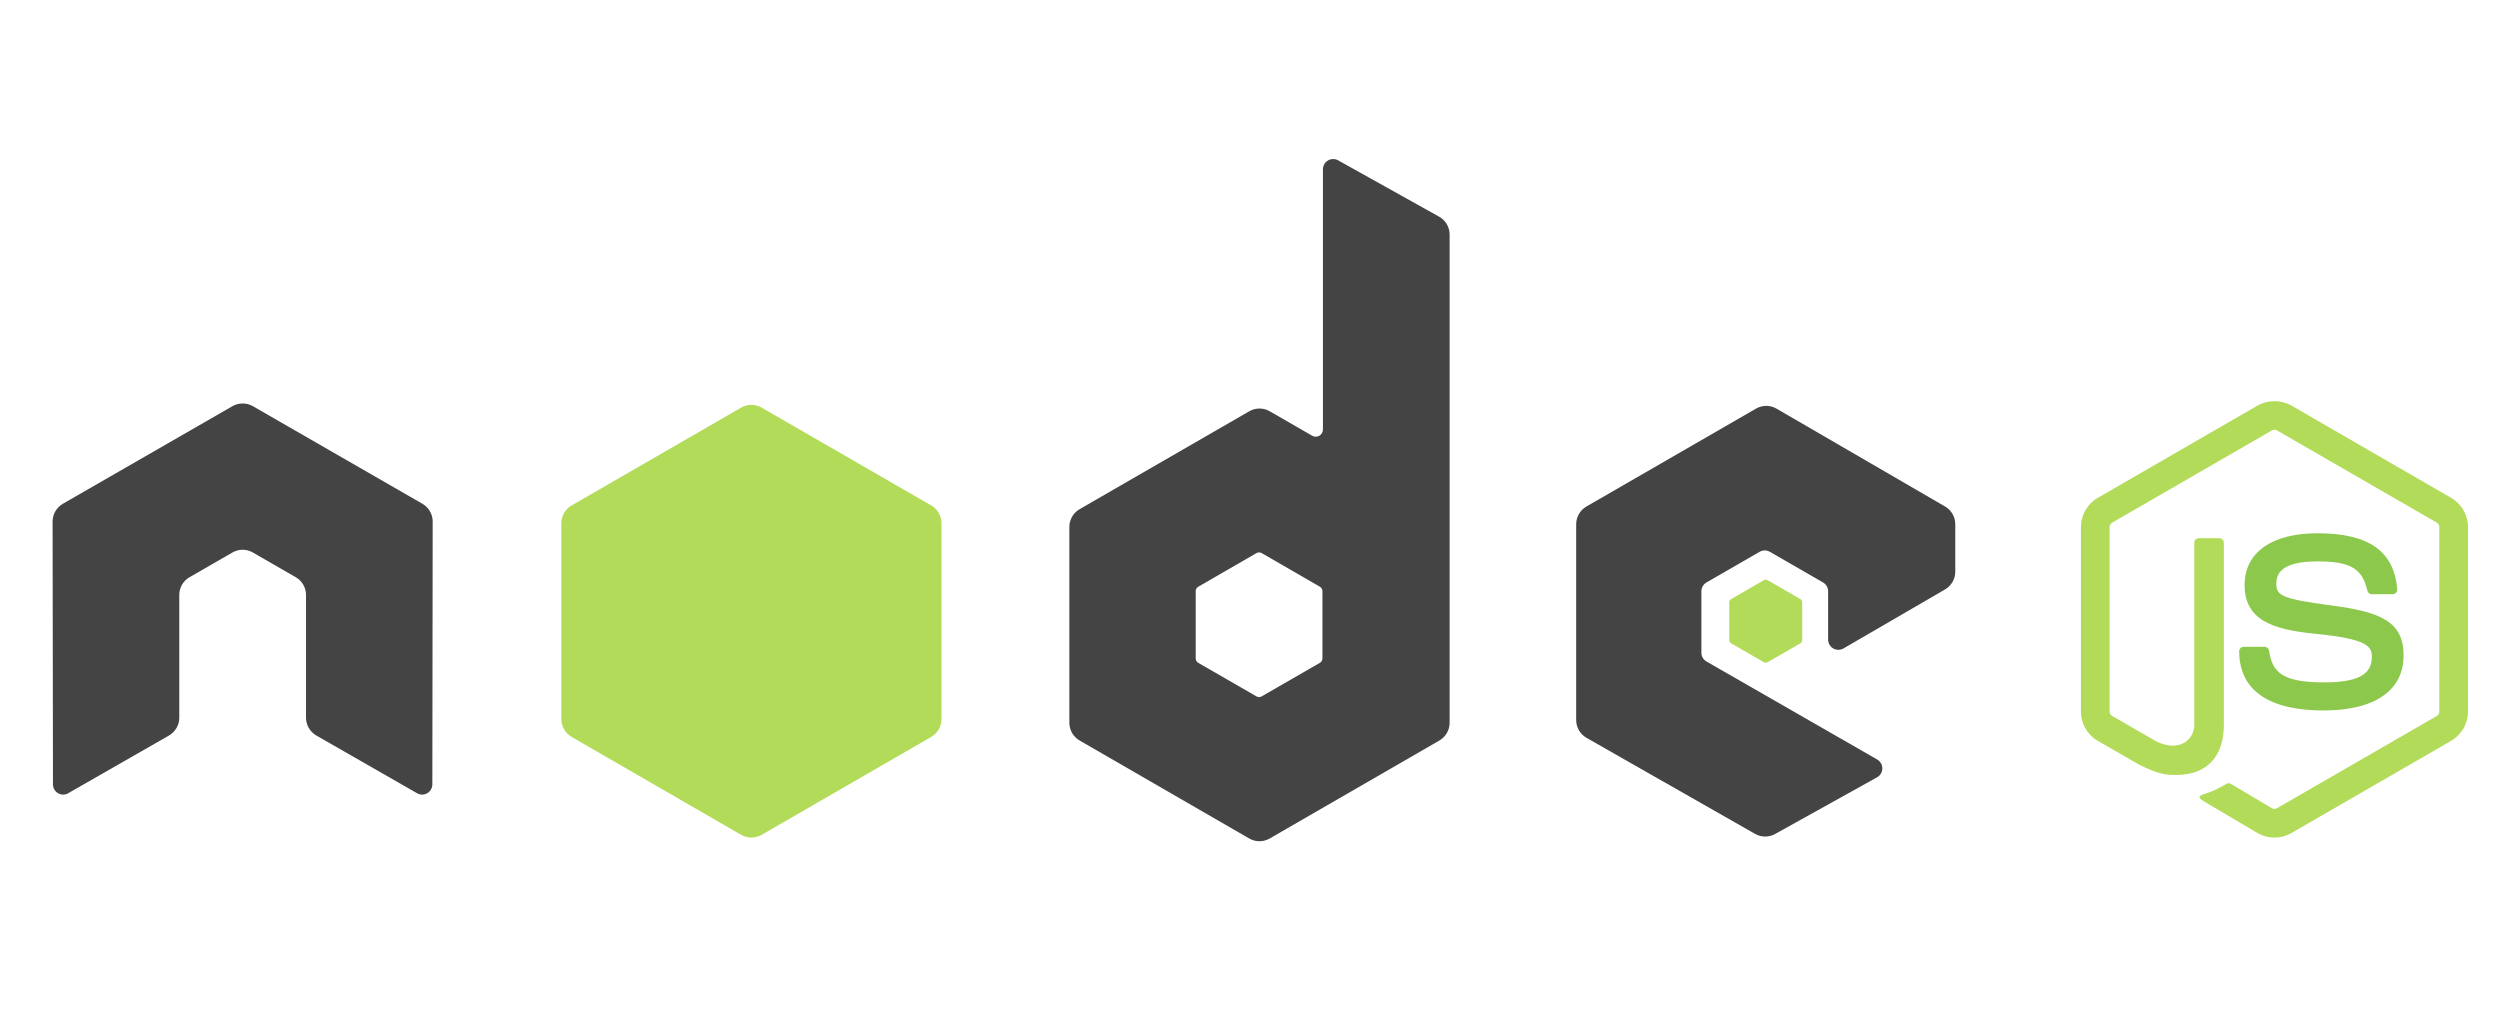
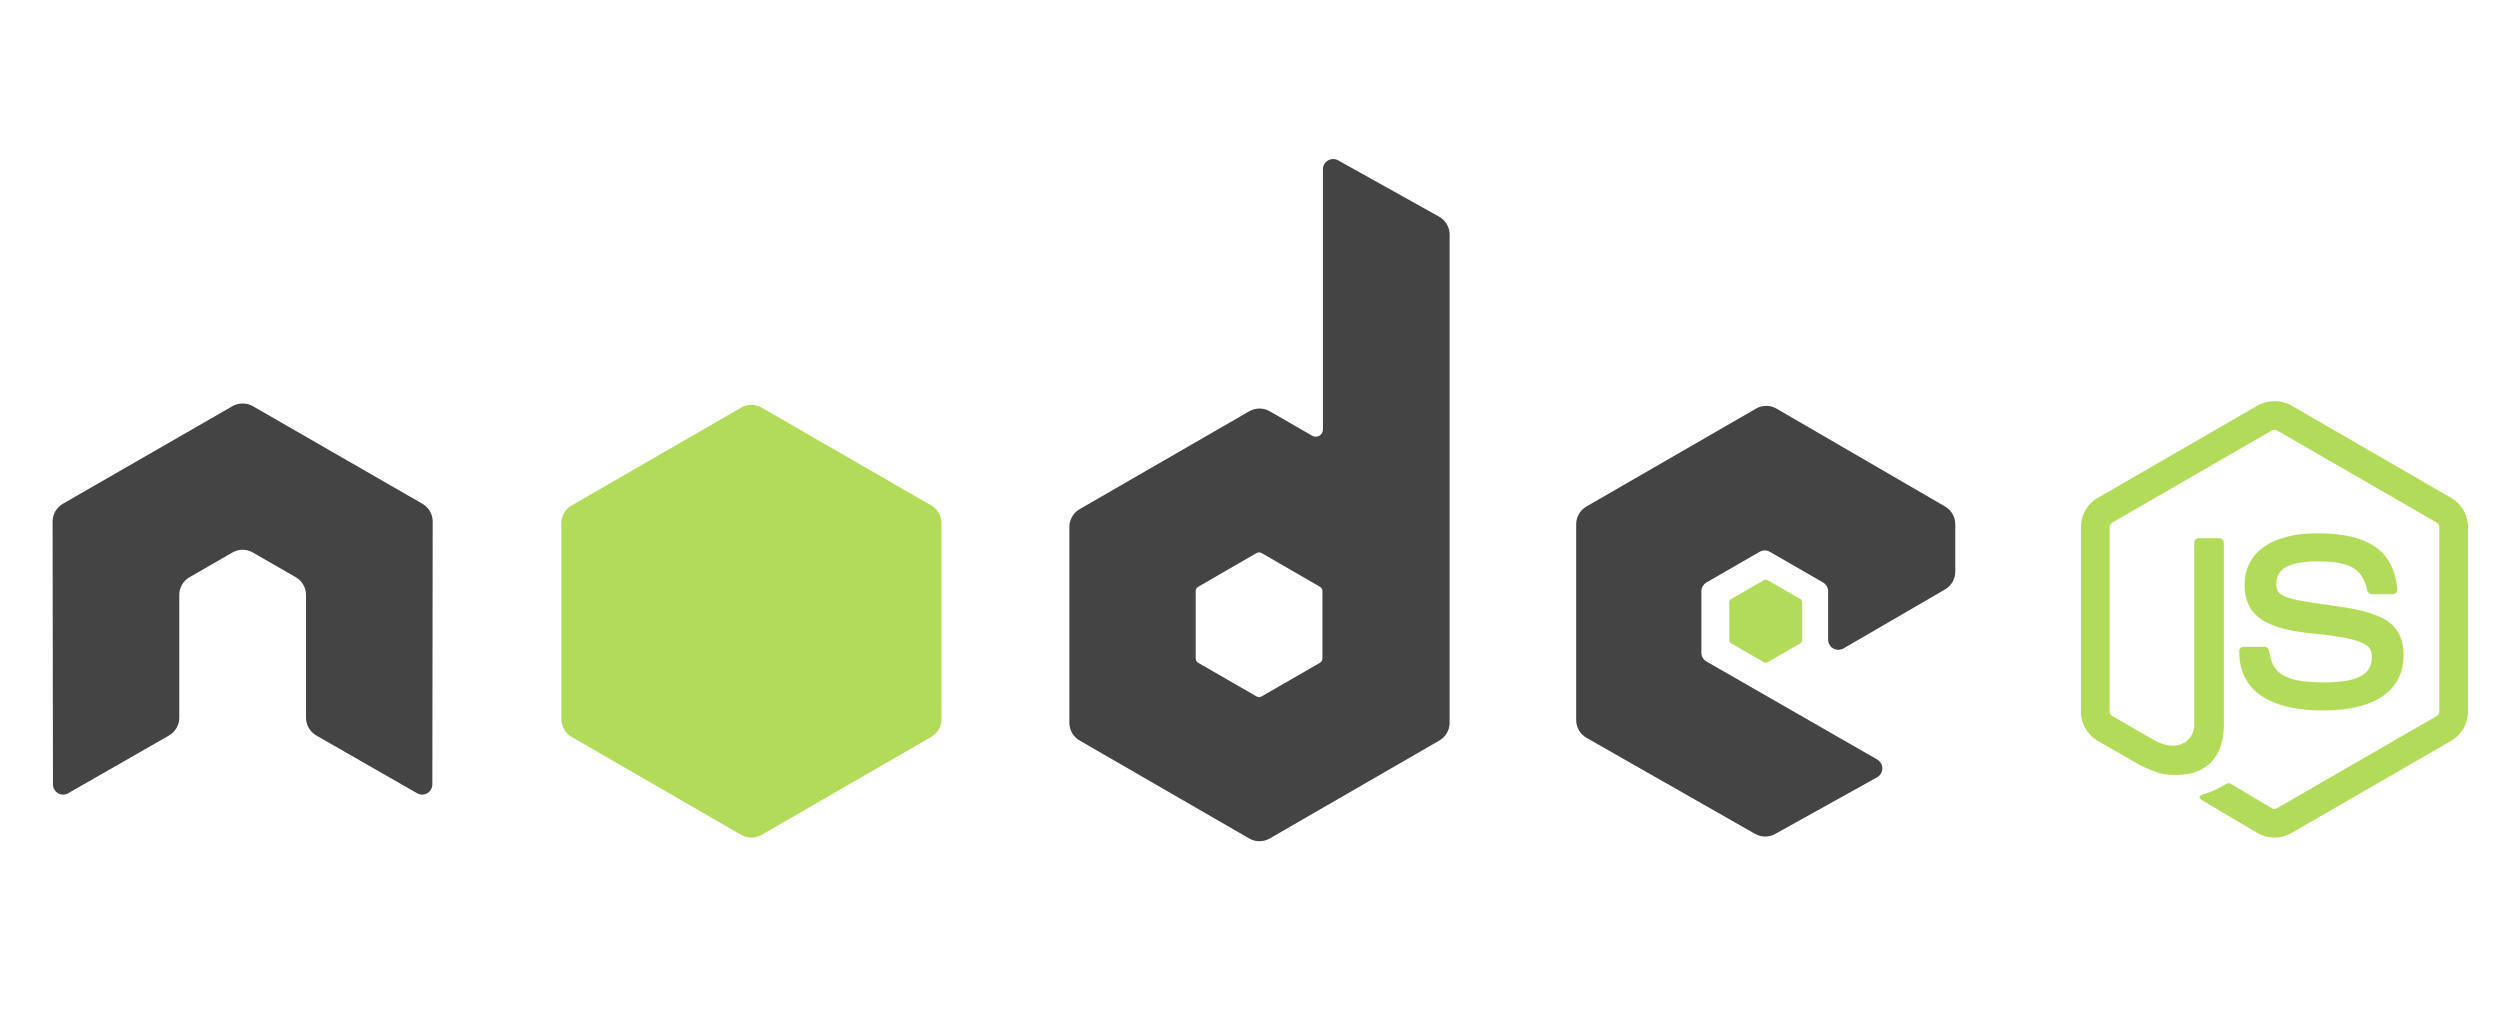
<svg xmlns="http://www.w3.org/2000/svg" version="1.1" id="Layer_1" x="0px" y="0px" width="631px" height="260.987px" viewBox="0 0 631 260.987" enable-background="new 0 0 631 260.987" xml:space="preserve">
  <g>
    <path fill-rule="evenodd" clip-rule="evenodd" fill="#444444" d="M109.209,131.646c0-1.857-0.979-3.566-2.585-4.492l-42.8-24.632   c-0.724-0.423-1.536-0.644-2.356-0.677c-0.074,0-0.382,0-0.443,0c-0.818,0.033-1.629,0.254-2.363,0.677l-42.8,24.632   c-1.596,0.926-2.588,2.635-2.588,4.492l0.094,66.326c0,0.925,0.479,1.783,1.29,2.232c0.795,0.479,1.777,0.479,2.568,0   l25.437-14.565c1.609-0.955,2.587-2.642,2.587-4.485V150.17c0-1.848,0.979-3.561,2.582-4.476l10.831-6.239   c0.808-0.468,1.689-0.696,2.591-0.696c0.882,0,1.787,0.229,2.571,0.696l10.827,6.239c1.603,0.915,2.585,2.628,2.585,4.476v30.983   c0,1.844,0.992,3.544,2.591,4.485l25.429,14.565c0.798,0.479,1.794,0.479,2.585,0c0.787-0.449,1.283-1.308,1.283-2.232   L109.209,131.646z" />
    <path fill-rule="evenodd" clip-rule="evenodd" fill="#444444" d="M337.753,40.474c-0.801-0.449-1.776-0.437-2.57,0.025   c-0.788,0.464-1.274,1.315-1.274,2.229v65.686c0,0.644-0.346,1.241-0.901,1.566c-0.56,0.324-1.251,0.324-1.813,0l-10.718-6.178   c-1.602-0.919-3.569-0.919-5.166,0.004l-42.819,24.708c-1.6,0.925-2.586,2.631-2.586,4.479v49.431c0,1.848,0.986,3.553,2.584,4.479   l42.814,24.729c1.603,0.925,3.573,0.925,5.172,0l42.824-24.729c1.599-0.926,2.585-2.631,2.585-4.479V59.205   c0-1.874-1.013-3.6-2.652-4.516L337.753,40.474z M333.781,166.183c0,0.462-0.248,0.889-0.647,1.12l-14.702,8.471   c-0.399,0.231-0.889,0.231-1.288,0l-14.702-8.471c-0.4-0.231-0.647-0.658-0.647-1.12v-16.975c0-0.464,0.247-0.889,0.646-1.12   l14.701-8.491c0.402-0.231,0.892-0.231,1.294,0l14.699,8.491c0.399,0.231,0.647,0.656,0.647,1.12V166.183z" />
    <path fill-rule="evenodd" clip-rule="evenodd" fill="#444444" d="M490.938,148.766c1.595-0.927,2.573-2.629,2.573-4.473v-11.978   c0-1.844-0.979-3.546-2.573-4.472l-42.543-24.702c-1.599-0.929-3.577-0.932-5.179-0.007l-42.804,24.709   c-1.599,0.926-2.585,2.632-2.585,4.479v49.418c0,1.857,0.999,3.572,2.611,4.491l42.536,24.237c1.568,0.898,3.492,0.904,5.068,0.029   l25.727-14.301c0.818-0.455,1.328-1.311,1.331-2.241c0.007-0.933-0.489-1.794-1.297-2.26l-43.071-24.723   c-0.805-0.458-1.301-1.317-1.301-2.242v-15.488c0-0.921,0.493-1.775,1.294-2.238l13.405-7.729c0.798-0.46,1.783-0.46,2.581,0   l13.411,7.729c0.803,0.463,1.295,1.317,1.295,2.238v12.186c0,0.927,0.496,1.781,1.297,2.243c0.802,0.459,1.787,0.457,2.588-0.007   L490.938,148.766z" />
    <path fill-rule="evenodd" clip-rule="evenodd" fill="#B3DB5A" d="M187.066,102.878c1.599-0.927,3.57-0.927,5.169,0l42.812,24.705   c1.601,0.921,2.586,2.628,2.586,4.479v49.447c0,1.848-0.986,3.554-2.585,4.479l-42.812,24.726c-1.601,0.925-3.572,0.925-5.172,0   l-42.802-24.726c-1.599-0.925-2.584-2.631-2.584-4.479v-49.451c0-1.847,0.985-3.554,2.586-4.475L187.066,102.878z" />
    <path fill="#B3DB5A" d="M574.063,211.417c-1.476,0-2.943-0.386-4.233-1.134l-13.479-7.975c-2.011-1.123-1.029-1.521-0.365-1.752   c2.686-0.933,3.229-1.147,6.095-2.773c0.298-0.171,0.694-0.104,1.002,0.073l10.355,6.148c0.375,0.212,0.904,0.212,1.25,0   l40.369-23.3c0.376-0.216,0.617-0.644,0.617-1.09v-46.59c0-0.455-0.241-0.884-0.627-1.111l-40.353-23.284   c-0.373-0.216-0.869-0.216-1.244,0l-40.343,23.29c-0.393,0.222-0.641,0.664-0.641,1.105v46.59c0,0.446,0.248,0.864,0.638,1.075   l11.058,6.393c6,2.998,9.674-0.536,9.674-4.086v-45.994c0-0.651,0.523-1.168,1.174-1.168h5.118c0.641,0,1.171,0.517,1.171,1.168   v45.994c0,8.008-4.361,12.601-11.954,12.601c-2.333,0-4.17,0-9.298-2.524l-10.587-6.097c-2.615-1.509-4.233-4.338-4.233-7.361   v-46.59c0-3.03,1.618-5.852,4.233-7.36l40.37-23.324c2.554-1.448,5.95-1.448,8.484,0l40.367,23.324   c2.613,1.516,4.239,4.33,4.239,7.36v46.59c0,3.023-1.626,5.839-4.239,7.361l-40.367,23.307   C577.023,211.031,575.559,211.417,574.063,211.417z" />
-     <path fill="#8CC84B" d="M586.534,179.32c-17.667,0-21.367-8.109-21.367-14.907c0-0.651,0.52-1.167,1.166-1.167h5.221   c0.582,0,1.068,0.422,1.159,0.989c0.788,5.313,3.138,7.998,13.821,7.998c8.504,0,12.124-1.925,12.124-6.437   c0-2.601-1.025-4.531-14.243-5.828c-11.046-1.09-17.878-3.535-17.878-12.371c0-8.143,6.866-13.002,18.378-13.002   c12.933,0,19.332,4.488,20.143,14.119c0.03,0.336-0.087,0.653-0.308,0.898c-0.223,0.23-0.53,0.371-0.855,0.371h-5.239   c-0.543,0-1.022-0.384-1.133-0.911c-1.257-5.588-4.314-7.375-12.607-7.375c-9.286,0-10.365,3.235-10.365,5.654   c0,2.937,1.274,3.792,13.811,5.451c12.406,1.643,18.3,3.963,18.3,12.686C606.66,174.285,599.325,179.32,586.534,179.32z" />
+     <path fill="#B3DB5A" d="M586.534,179.32c-17.667,0-21.367-8.109-21.367-14.907c0-0.651,0.52-1.167,1.166-1.167h5.221   c0.582,0,1.068,0.422,1.159,0.989c0.788,5.313,3.138,7.998,13.821,7.998c8.504,0,12.124-1.925,12.124-6.437   c0-2.601-1.025-4.531-14.243-5.828c-11.046-1.09-17.878-3.535-17.878-12.371c0-8.143,6.866-13.002,18.378-13.002   c12.933,0,19.332,4.488,20.143,14.119c0.03,0.336-0.087,0.653-0.308,0.898c-0.223,0.23-0.53,0.371-0.855,0.371h-5.239   c-0.543,0-1.022-0.384-1.133-0.911c-1.257-5.588-4.314-7.375-12.607-7.375c-9.286,0-10.365,3.235-10.365,5.654   c0,2.937,1.274,3.792,13.811,5.451c12.406,1.643,18.3,3.963,18.3,12.686C606.66,174.285,599.325,179.32,586.534,179.32z" />
    <path fill-rule="evenodd" clip-rule="evenodd" fill="#B3DB5A" d="M445.173,146.448c0.309-0.177,0.685-0.177,0.992,0l8.217,4.74   c0.308,0.177,0.496,0.503,0.496,0.858v9.489c0,0.353-0.188,0.682-0.496,0.858l-8.217,4.74c-0.308,0.178-0.684,0.178-0.992,0   l-8.209-4.74c-0.309-0.177-0.496-0.506-0.496-0.858v-9.489c0-0.355,0.188-0.682,0.496-0.858L445.173,146.448z" />
  </g>
</svg>
